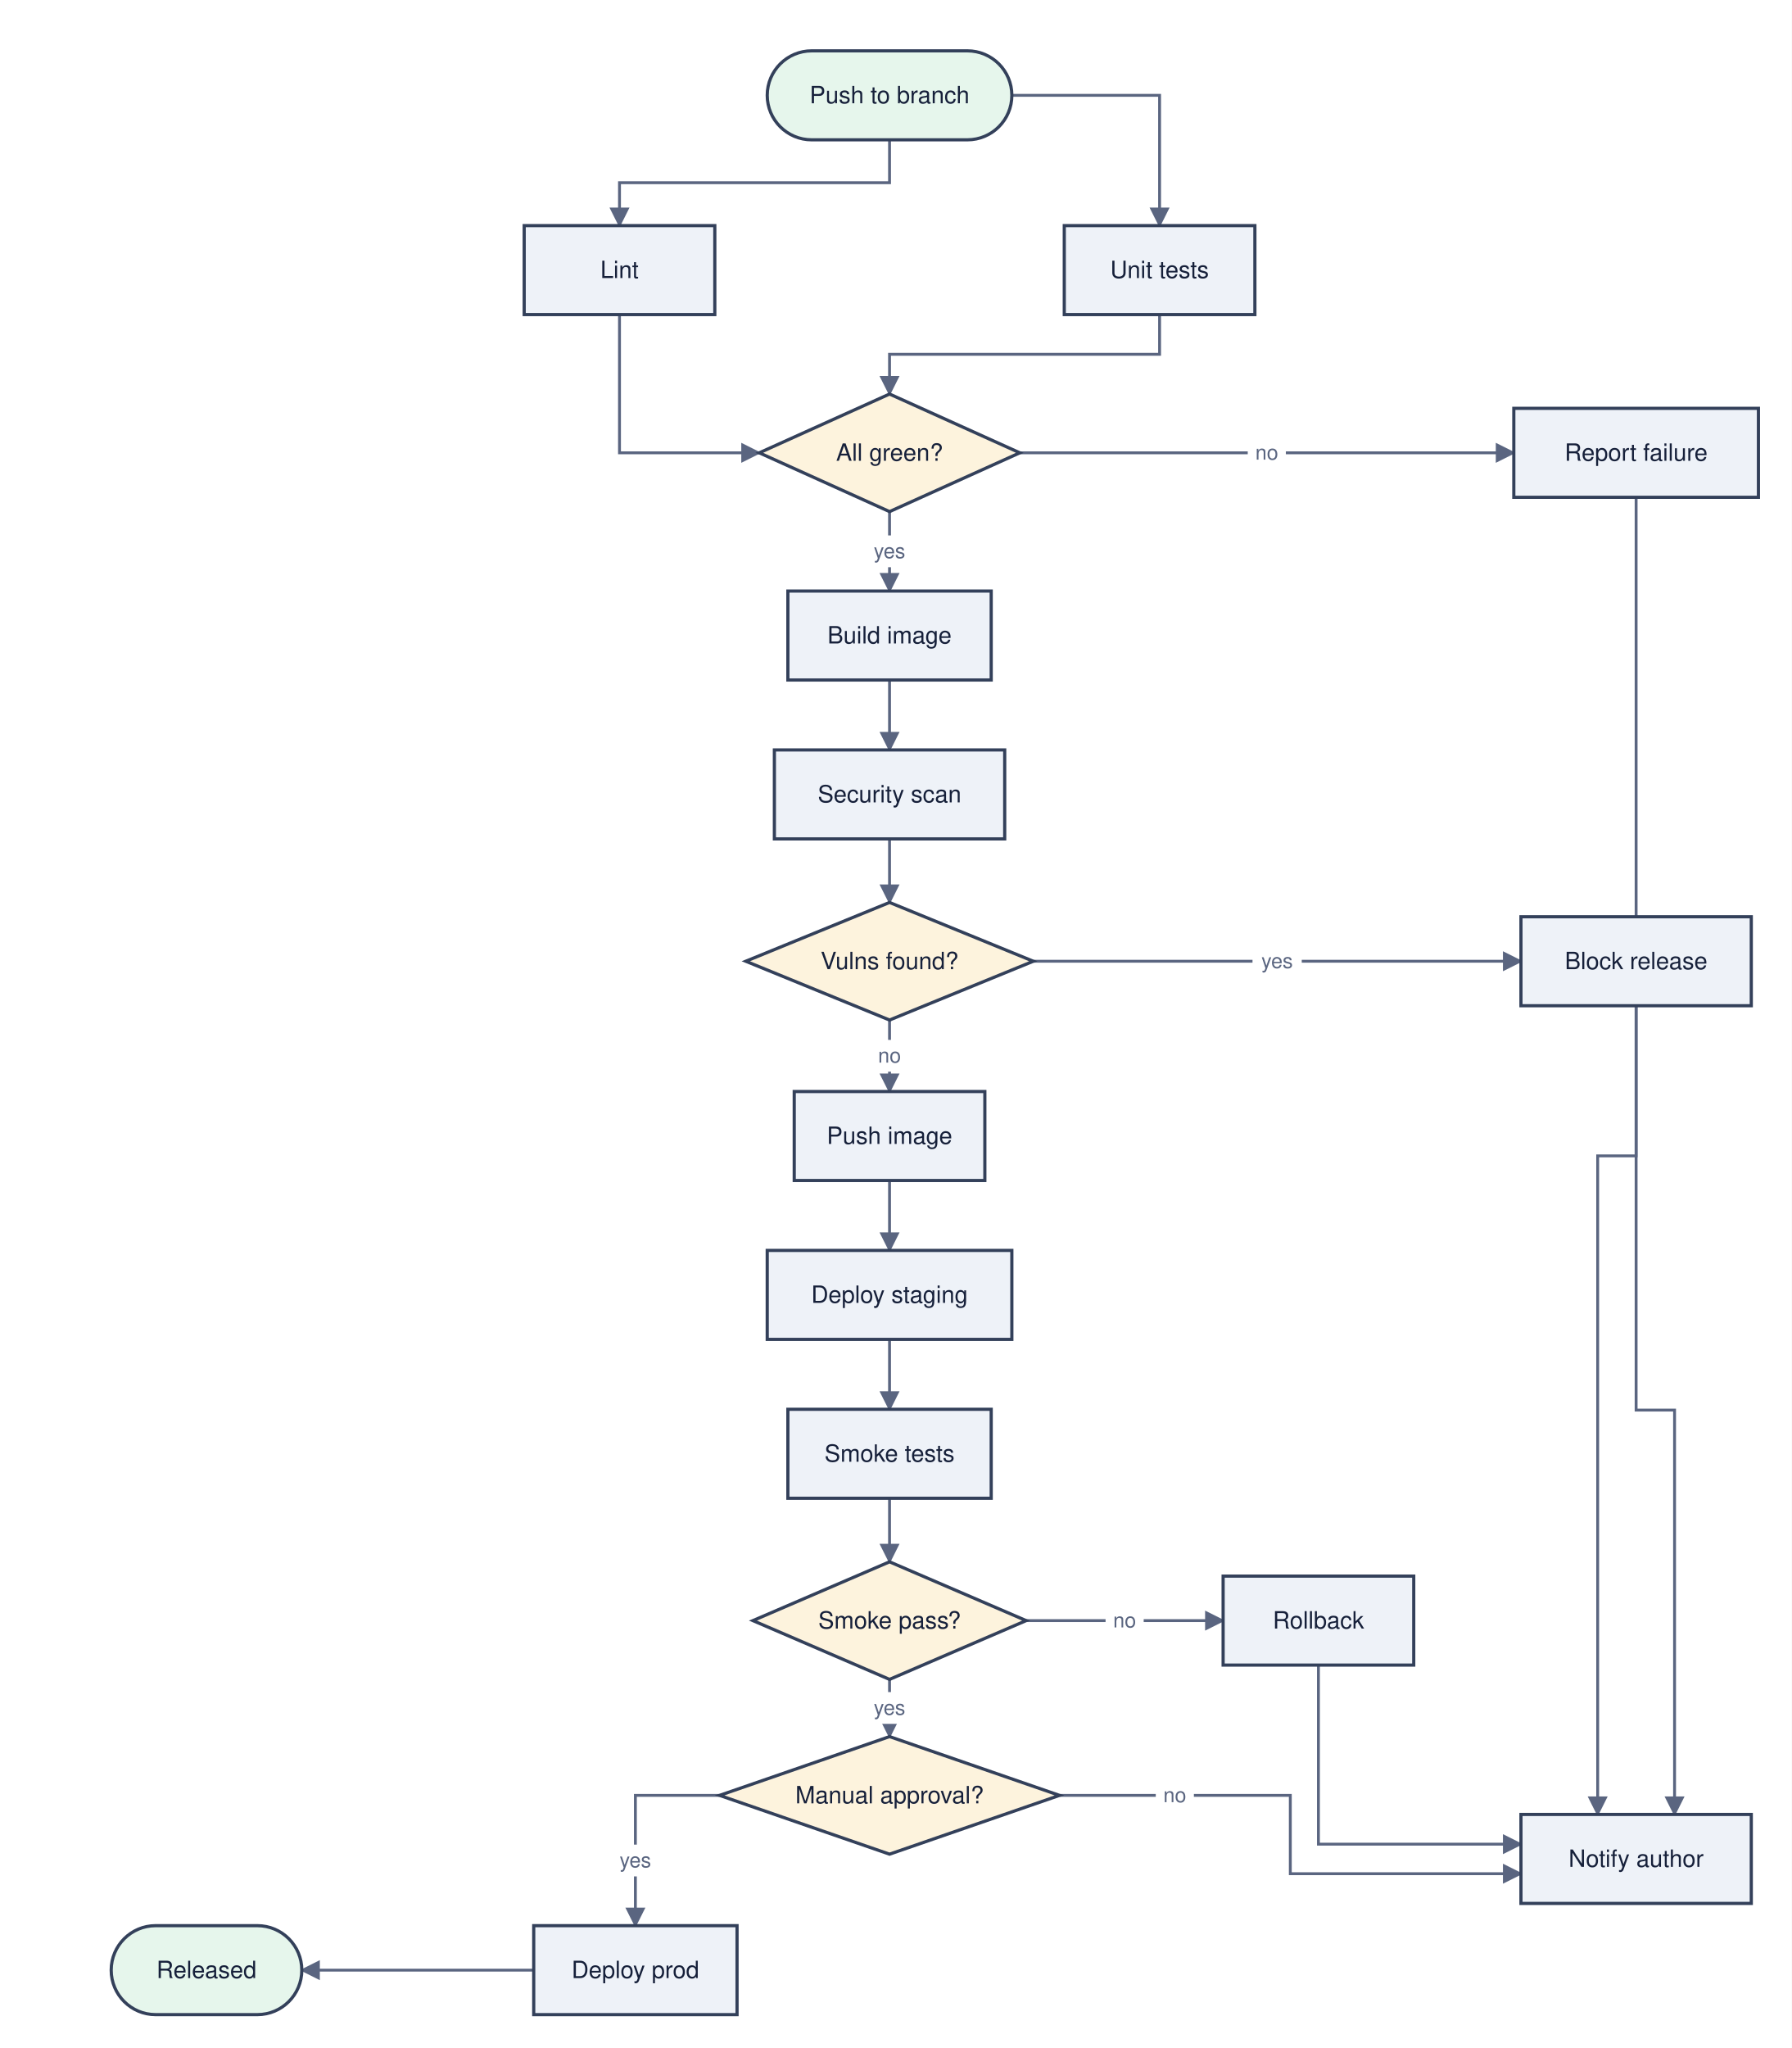
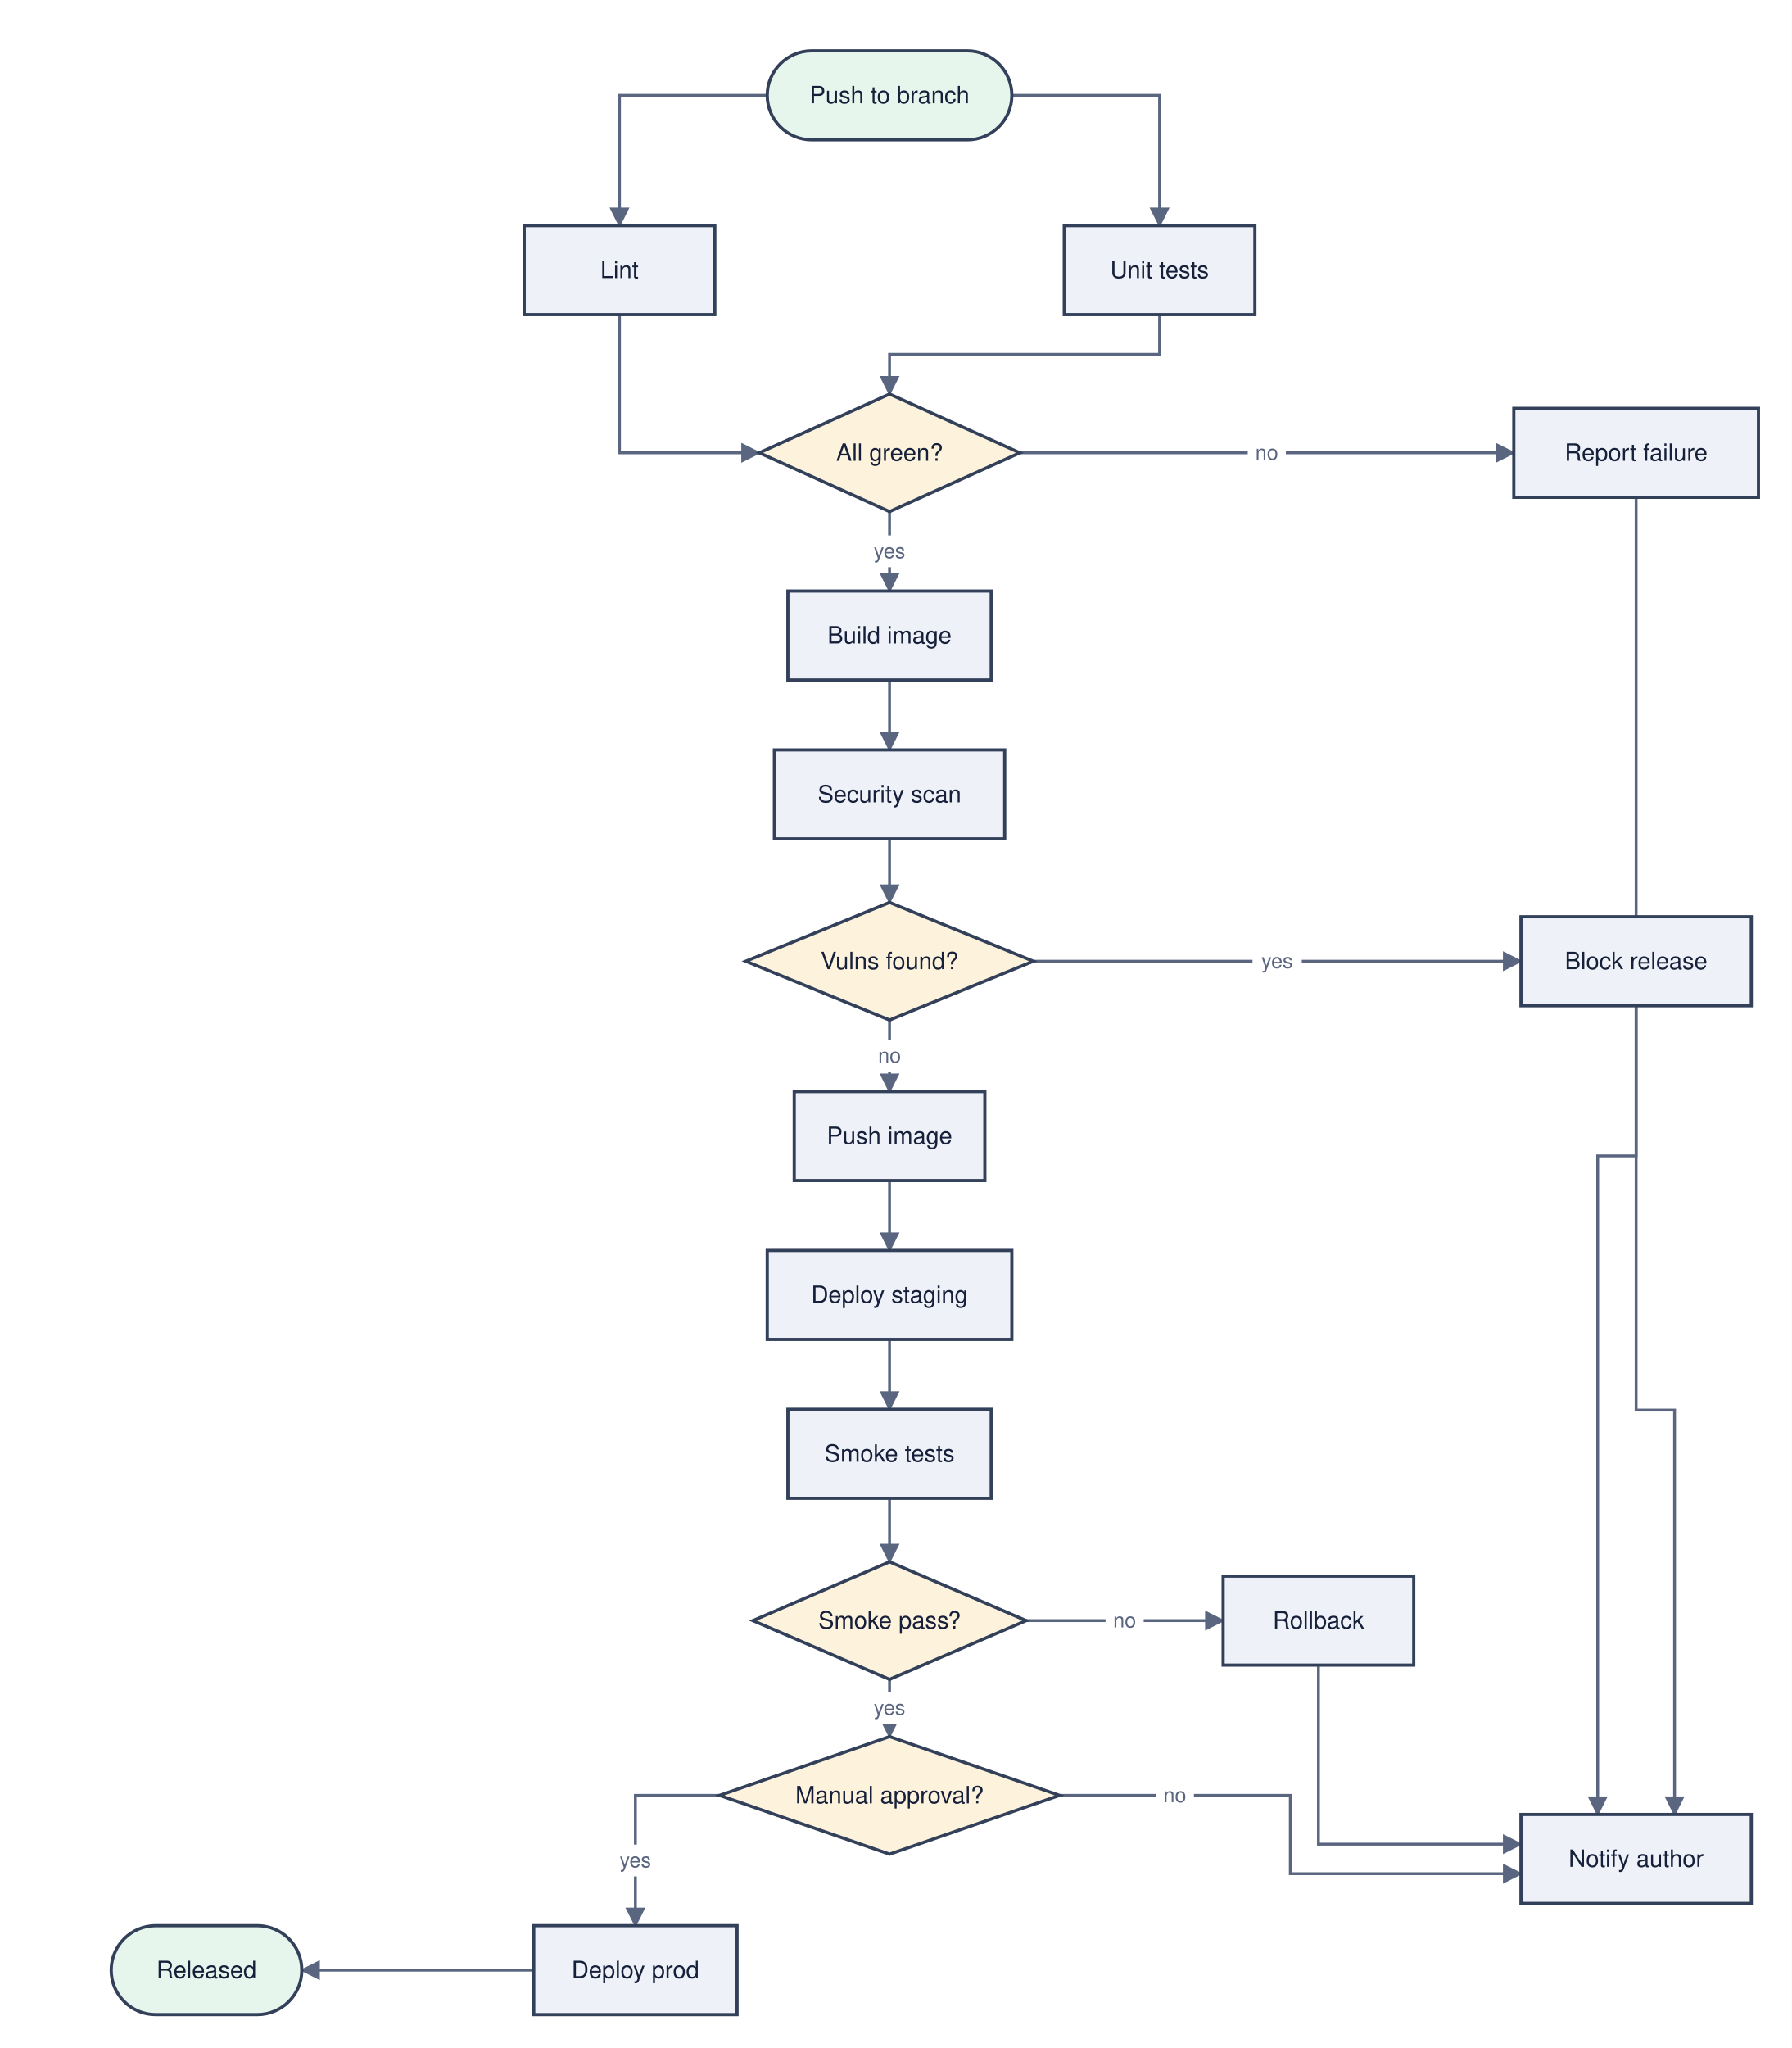
<svg xmlns="http://www.w3.org/2000/svg" width="1128" height="1289" viewBox="0 0 1128 1289">
  <defs>
    <marker id="ablauf-arrow" viewBox="0 0 10 10" refX="9" refY="5" markerWidth="7" markerHeight="7" orient="auto-start-reverse">
      <path d="M0,0 L10,5 L0,10 z" fill="#5a6580" />
    </marker>
    <marker id="ablauf-arrow-accent" viewBox="0 0 10 10" refX="9" refY="5" markerWidth="7" markerHeight="7" orient="auto-start-reverse">
      <path d="M0,0 L10,5 L0,10 z" fill="#c2410c" />
    </marker>
  </defs>
  <rect x="0" y="0" width="1128" height="1289" fill="#ffffff" />
-   <path d="M560,88 L560,115 L390,115 L390,142" fill="none" stroke="#5a6580" stroke-width="1.8" marker-end="url(#ablauf-arrow)" />
+   <path d="M483,60 L390,60 L390,142" fill="none" stroke="#5a6580" stroke-width="1.8" marker-end="url(#ablauf-arrow)" />
  <path d="M637,60 L730,60 L730,142" fill="none" stroke="#5a6580" stroke-width="1.8" marker-end="url(#ablauf-arrow)" />
  <path d="M390,198 L390,285 L478,285" fill="none" stroke="#5a6580" stroke-width="1.8" marker-end="url(#ablauf-arrow)" />
  <path d="M730,198 L730,223 L560,223 L560,248" fill="none" stroke="#5a6580" stroke-width="1.8" marker-end="url(#ablauf-arrow)" />
  <path d="M642,285 L953,285" fill="none" stroke="#5a6580" stroke-width="1.8" marker-end="url(#ablauf-arrow)" />
  <rect x="785.5" y="275" width="24" height="20" rx="4" fill="#ffffff" />
  <text x="797.5" y="289.3" text-anchor="middle" font-family="Helvetica, Arial, sans-serif" font-size="13" fill="#5a6580">no</text>
  <path d="M1030,313 L1030,727.5 L1005.8,727.5 L1005.8,1142" fill="none" stroke="#5a6580" stroke-width="1.8" marker-end="url(#ablauf-arrow)" />
  <path d="M560,322 L560,372" fill="none" stroke="#5a6580" stroke-width="1.8" marker-end="url(#ablauf-arrow)" />
  <rect x="544.5" y="337" width="31" height="20" rx="4" fill="#ffffff" />
  <text x="560" y="351.3" text-anchor="middle" font-family="Helvetica, Arial, sans-serif" font-size="13" fill="#5a6580">yes</text>
  <path d="M560,428 L560,472" fill="none" stroke="#5a6580" stroke-width="1.8" marker-end="url(#ablauf-arrow)" />
  <path d="M560,528 L560,568" fill="none" stroke="#5a6580" stroke-width="1.8" marker-end="url(#ablauf-arrow)" />
  <path d="M650.5,605 L957.5,605" fill="none" stroke="#5a6580" stroke-width="1.8" marker-end="url(#ablauf-arrow)" />
  <rect x="788.5" y="595" width="31" height="20" rx="4" fill="#ffffff" />
  <text x="804" y="609.3" text-anchor="middle" font-family="Helvetica, Arial, sans-serif" font-size="13" fill="#5a6580">yes</text>
  <path d="M1030,633 L1030,887.5 L1054.2,887.5 L1054.2,1142" fill="none" stroke="#5a6580" stroke-width="1.8" marker-end="url(#ablauf-arrow)" />
  <path d="M560,642 L560,687" fill="none" stroke="#5a6580" stroke-width="1.8" marker-end="url(#ablauf-arrow)" />
  <rect x="548" y="654.5" width="24" height="20" rx="4" fill="#ffffff" />
  <text x="560" y="668.8" text-anchor="middle" font-family="Helvetica, Arial, sans-serif" font-size="13" fill="#5a6580">no</text>
  <path d="M560,743 L560,787" fill="none" stroke="#5a6580" stroke-width="1.8" marker-end="url(#ablauf-arrow)" />
  <path d="M560,843 L560,887" fill="none" stroke="#5a6580" stroke-width="1.8" marker-end="url(#ablauf-arrow)" />
  <path d="M560,943 L560,983" fill="none" stroke="#5a6580" stroke-width="1.8" marker-end="url(#ablauf-arrow)" />
  <path d="M646,1020 L770,1020" fill="none" stroke="#5a6580" stroke-width="1.8" marker-end="url(#ablauf-arrow)" />
  <rect x="696" y="1010" width="24" height="20" rx="4" fill="#ffffff" />
  <text x="708" y="1024.3" text-anchor="middle" font-family="Helvetica, Arial, sans-serif" font-size="13" fill="#5a6580">no</text>
  <path d="M830,1048 L830,1160.7 L957.5,1160.7" fill="none" stroke="#5a6580" stroke-width="1.8" marker-end="url(#ablauf-arrow)" />
  <path d="M560,1057 L560,1093" fill="none" stroke="#5a6580" stroke-width="1.8" marker-end="url(#ablauf-arrow)" />
  <rect x="544.5" y="1065" width="31" height="20" rx="4" fill="#ffffff" />
  <text x="560" y="1079.3" text-anchor="middle" font-family="Helvetica, Arial, sans-serif" font-size="13" fill="#5a6580">yes</text>
  <path d="M453,1130 L400,1130 L400,1212" fill="none" stroke="#5a6580" stroke-width="1.8" marker-end="url(#ablauf-arrow)" />
  <rect x="384.5" y="1161" width="31" height="20" rx="4" fill="#ffffff" />
  <text x="400" y="1175.3" text-anchor="middle" font-family="Helvetica, Arial, sans-serif" font-size="13" fill="#5a6580">yes</text>
  <path d="M667,1130 L812.3,1130 L812.3,1179.3 L957.5,1179.3" fill="none" stroke="#5a6580" stroke-width="1.8" marker-end="url(#ablauf-arrow)" />
  <rect x="727.6" y="1120" width="24" height="20" rx="4" fill="#ffffff" />
  <text x="739.6" y="1134.3" text-anchor="middle" font-family="Helvetica, Arial, sans-serif" font-size="13" fill="#5a6580">no</text>
  <path d="M336,1240 L190,1240" fill="none" stroke="#5a6580" stroke-width="1.8" marker-end="url(#ablauf-arrow)" />
  <rect x="483" y="32" width="154" height="56" rx="28" fill="#e6f6ec" stroke="#33405a" stroke-width="2" />
  <text x="560" y="65" text-anchor="middle" font-family="Helvetica, Arial, sans-serif" font-size="15" fill="#16203a">Push to branch</text>
  <rect x="330" y="142" width="120" height="56" rx="0" fill="#eef2f8" stroke="#33405a" stroke-width="2" />
  <text x="390" y="175" text-anchor="middle" font-family="Helvetica, Arial, sans-serif" font-size="15" fill="#16203a">Lint</text>
  <rect x="670" y="142" width="120" height="56" rx="0" fill="#eef2f8" stroke="#33405a" stroke-width="2" />
  <text x="730" y="175" text-anchor="middle" font-family="Helvetica, Arial, sans-serif" font-size="15" fill="#16203a">Unit tests</text>
  <polygon points="560,248 642,285 560,322 478,285" fill="#fdf3dd" stroke="#33405a" stroke-width="2" />
  <text x="560" y="290" text-anchor="middle" font-family="Helvetica, Arial, sans-serif" font-size="15" fill="#16203a">All green?</text>
  <rect x="953" y="257" width="154" height="56" rx="0" fill="#eef2f8" stroke="#33405a" stroke-width="2" />
  <text x="1030" y="290" text-anchor="middle" font-family="Helvetica, Arial, sans-serif" font-size="15" fill="#16203a">Report failure</text>
  <rect x="957.5" y="1142" width="145" height="56" rx="0" fill="#eef2f8" stroke="#33405a" stroke-width="2" />
  <text x="1030" y="1175" text-anchor="middle" font-family="Helvetica, Arial, sans-serif" font-size="15" fill="#16203a">Notify author</text>
  <rect x="496" y="372" width="128" height="56" rx="0" fill="#eef2f8" stroke="#33405a" stroke-width="2" />
  <text x="560" y="405" text-anchor="middle" font-family="Helvetica, Arial, sans-serif" font-size="15" fill="#16203a">Build image</text>
  <rect x="487.5" y="472" width="145" height="56" rx="0" fill="#eef2f8" stroke="#33405a" stroke-width="2" />
  <text x="560" y="505" text-anchor="middle" font-family="Helvetica, Arial, sans-serif" font-size="15" fill="#16203a">Security scan</text>
  <polygon points="560,568 650.5,605 560,642 469.5,605" fill="#fdf3dd" stroke="#33405a" stroke-width="2" />
  <text x="560" y="610" text-anchor="middle" font-family="Helvetica, Arial, sans-serif" font-size="15" fill="#16203a">Vulns found?</text>
  <rect x="957.5" y="577" width="145" height="56" rx="0" fill="#eef2f8" stroke="#33405a" stroke-width="2" />
  <text x="1030" y="610" text-anchor="middle" font-family="Helvetica, Arial, sans-serif" font-size="15" fill="#16203a">Block release</text>
  <rect x="500" y="687" width="120" height="56" rx="0" fill="#eef2f8" stroke="#33405a" stroke-width="2" />
  <text x="560" y="720" text-anchor="middle" font-family="Helvetica, Arial, sans-serif" font-size="15" fill="#16203a">Push image</text>
  <rect x="483" y="787" width="154" height="56" rx="0" fill="#eef2f8" stroke="#33405a" stroke-width="2" />
  <text x="560" y="820" text-anchor="middle" font-family="Helvetica, Arial, sans-serif" font-size="15" fill="#16203a">Deploy staging</text>
  <rect x="496" y="887" width="128" height="56" rx="0" fill="#eef2f8" stroke="#33405a" stroke-width="2" />
  <text x="560" y="920" text-anchor="middle" font-family="Helvetica, Arial, sans-serif" font-size="15" fill="#16203a">Smoke tests</text>
  <polygon points="560,983 646,1020 560,1057 474,1020" fill="#fdf3dd" stroke="#33405a" stroke-width="2" />
  <text x="560" y="1025" text-anchor="middle" font-family="Helvetica, Arial, sans-serif" font-size="15" fill="#16203a">Smoke pass?</text>
  <rect x="770" y="992" width="120" height="56" rx="0" fill="#eef2f8" stroke="#33405a" stroke-width="2" />
  <text x="830" y="1025" text-anchor="middle" font-family="Helvetica, Arial, sans-serif" font-size="15" fill="#16203a">Rollback</text>
  <polygon points="560,1093 667,1130 560,1167 453,1130" fill="#fdf3dd" stroke="#33405a" stroke-width="2" />
  <text x="560" y="1135" text-anchor="middle" font-family="Helvetica, Arial, sans-serif" font-size="15" fill="#16203a">Manual approval?</text>
  <rect x="336" y="1212" width="128" height="56" rx="0" fill="#eef2f8" stroke="#33405a" stroke-width="2" />
  <text x="400" y="1245" text-anchor="middle" font-family="Helvetica, Arial, sans-serif" font-size="15" fill="#16203a">Deploy prod</text>
  <rect x="70" y="1212" width="120" height="56" rx="28" fill="#e6f6ec" stroke="#33405a" stroke-width="2" />
  <text x="130" y="1245" text-anchor="middle" font-family="Helvetica, Arial, sans-serif" font-size="15" fill="#16203a">Released</text>
</svg>
